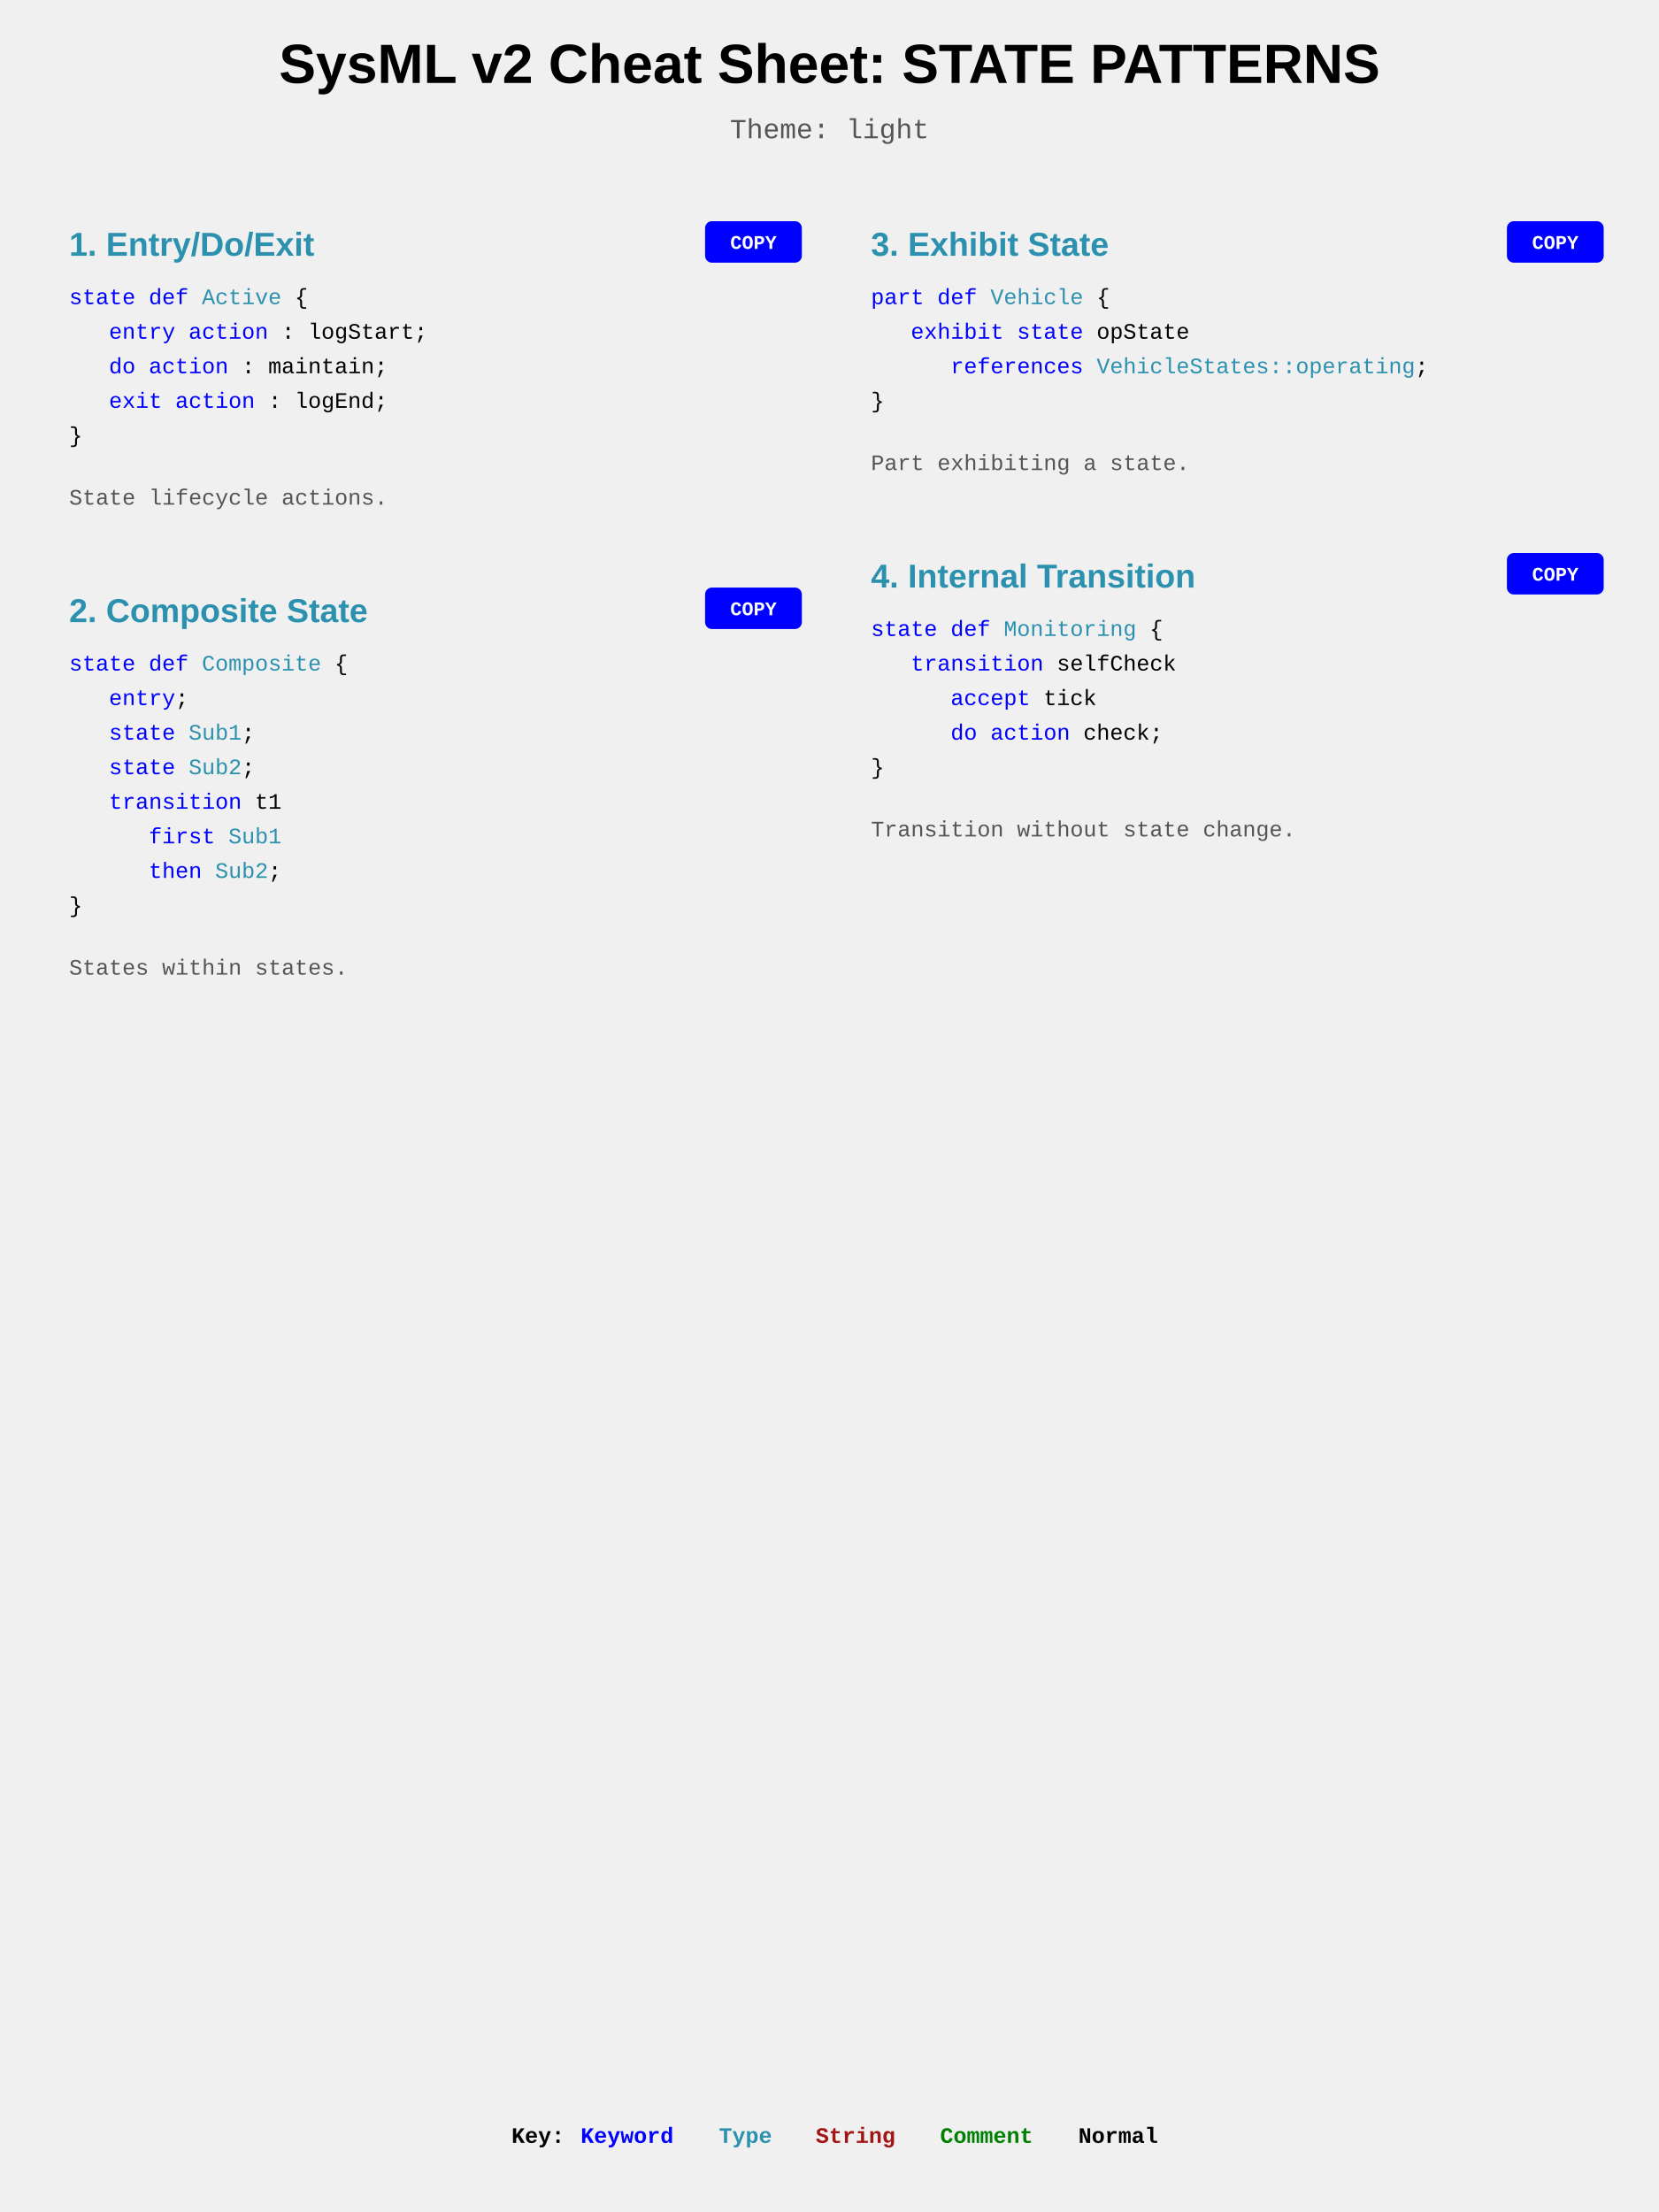
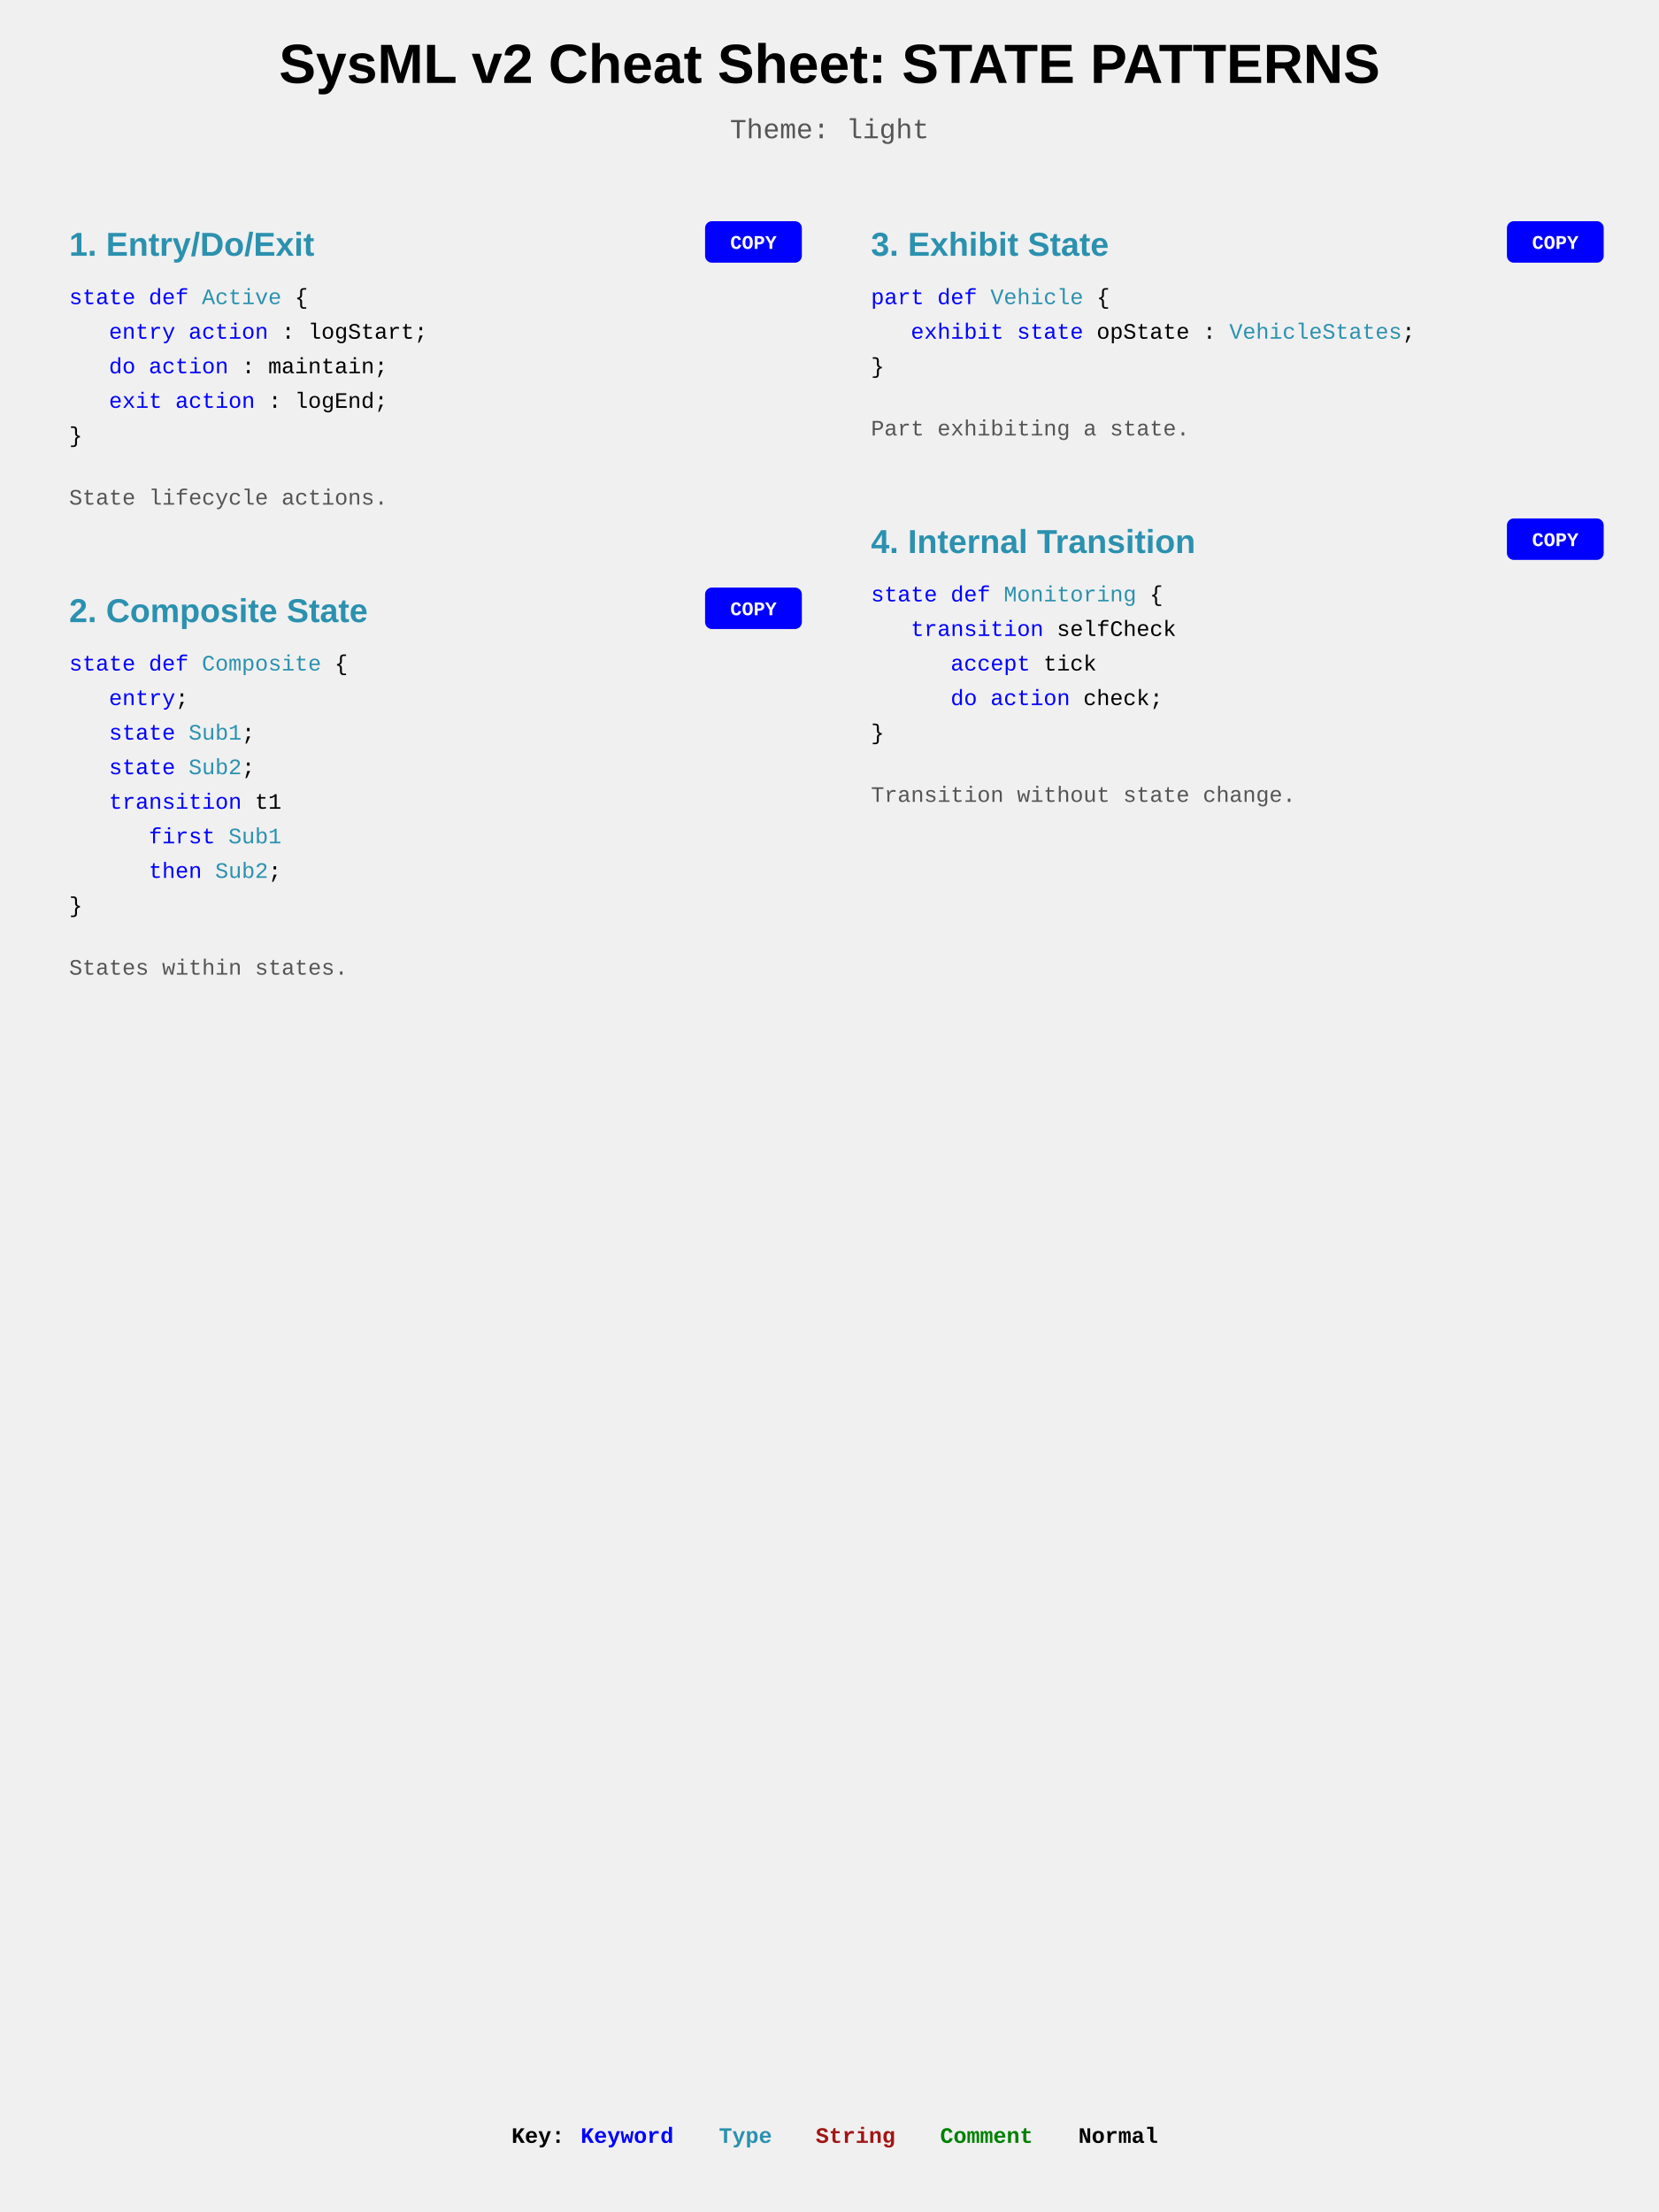
<svg xmlns="http://www.w3.org/2000/svg" width="1200" height="1600" viewBox="0 0 1200 1600" style="font-family: 'Consolas', 'Monaco', 'Courier New', monospace; background-color: #FFFFFF;">
  <text x="600.0" y="60" font-size="40" fill="#000000" font-weight="bold" text-anchor="middle" font-family="'Segoe UI', 'Arial', sans-serif">SysML v2 Cheat Sheet: STATE PATTERNS</text>
  <text x="600.0" y="100" font-size="20" fill="#555555" font-weight="normal" text-anchor="middle">Theme: light</text>
  <rect x="30" y="150" width="560.0" height="245" fill="#F0F0F0" rx="10" ry="10" />
  <text x="50" y="185" font-size="24" fill="#2B91AF" font-weight="bold" text-anchor="start" font-family="'Segoe UI', 'Arial', sans-serif">1. Entry/Do/Exit</text>
-   <text id="code_c7e274bbec2945db899a6bd811595415" style="display:none;">cGFja2FnZSBTdGF0ZVBhdHRlcm5zXzFFbnRyeURvRXhpdCB7CiAgICBwcml2YXRlIGltcG9ydCBTY2FsYXJWYWx1ZXM6Oio7CiAgICBwcml2YXRlIGltcG9ydCBTeXNNTDo6KjsKICAgIGFjdGlvbiBkZWYgbG9nU3RhcnQ7CiAgICBhY3Rpb24gZGVmIG1haW50YWluOwogICAgYWN0aW9uIGRlZiBsb2dFbmQ7CiAgICBzdGF0ZSBkZWYgQWN0aXZlIHsKICAgICAgIGVudHJ5IGFjdGlvbiA6IGxvZ1N0YXJ0OwogICAgICAgZG8gYWN0aW9uIDogbWFpbnRhaW47CiAgICAgICBleGl0IGFjdGlvbiA6IGxvZ0VuZDsKICAgIH0KfQ==</text>
+   <text id="code_6063a3b994ee40e2b2aa269b757a5d54" style="display:none;">cGFja2FnZSBTdGF0ZVBhdHRlcm5zXzFFbnRyeURvRXhpdCB7CiAgICBwcml2YXRlIGltcG9ydCBTY2FsYXJWYWx1ZXM6Oio7CiAgICBwcml2YXRlIGltcG9ydCBTeXNNTDo6KjsKICAgIGFjdGlvbiBkZWYgbG9nU3RhcnQ7CiAgICBhY3Rpb24gZGVmIG1haW50YWluOwogICAgYWN0aW9uIGRlZiBsb2dFbmQ7CiAgICBzdGF0ZSBkZWYgQWN0aXZlIHsKICAgICAgIGVudHJ5IGFjdGlvbiA6IGxvZ1N0YXJ0OwogICAgICAgZG8gYWN0aW9uIDogbWFpbnRhaW47CiAgICAgICBleGl0IGFjdGlvbiA6IGxvZ0VuZDsKICAgIH0KfQ==</text>
  <g style="cursor: pointer;">
    <rect x="510.0" y="160" width="70" height="30" fill="#0000FF" rx="5" ry="5" />
    <text x="545.0" y="180" font-size="14" fill="#FFFFFF" font-weight="bold" text-anchor="middle">COPY</text>
  </g>
  <text x="50" y="220" font-size="16" fill="#0000FF" font-weight="normal" text-anchor="start" font-family="'Consolas', 'Monaco', 'Courier New', monospace" font-style="normal" xml:space="preserve">state</text>
  <text x="98.0" y="220" font-size="16" fill="#000000" font-weight="normal" text-anchor="start" font-family="'Consolas', 'Monaco', 'Courier New', monospace" font-style="normal" xml:space="preserve"> </text>
  <text x="107.6" y="220" font-size="16" fill="#0000FF" font-weight="normal" text-anchor="start" font-family="'Consolas', 'Monaco', 'Courier New', monospace" font-style="normal" xml:space="preserve">def</text>
  <text x="136.4" y="220" font-size="16" fill="#2B91AF" font-weight="normal" text-anchor="start" font-family="'Consolas', 'Monaco', 'Courier New', monospace" font-style="normal" xml:space="preserve"> Active</text>
  <text x="203.6" y="220" font-size="16" fill="#000000" font-weight="normal" text-anchor="start" font-family="'Consolas', 'Monaco', 'Courier New', monospace" font-style="normal" xml:space="preserve"> {</text>
  <text x="50" y="245" font-size="16" fill="#0000FF" font-weight="normal" text-anchor="start" font-family="'Consolas', 'Monaco', 'Courier New', monospace" font-style="normal" xml:space="preserve">   entry</text>
  <text x="126.8" y="245" font-size="16" fill="#0000FF" font-weight="normal" text-anchor="start" font-family="'Consolas', 'Monaco', 'Courier New', monospace" font-style="normal" xml:space="preserve"> action</text>
  <text x="194.0" y="245" font-size="16" fill="#000000" font-weight="normal" text-anchor="start" font-family="'Consolas', 'Monaco', 'Courier New', monospace" font-style="normal" xml:space="preserve"> :</text>
  <text x="213.2" y="245" font-size="16" fill="#000000" font-weight="normal" text-anchor="start" font-family="'Consolas', 'Monaco', 'Courier New', monospace" font-style="normal" xml:space="preserve"> logStart</text>
  <text x="299.6" y="245" font-size="16" fill="#000000" font-weight="normal" text-anchor="start" font-family="'Consolas', 'Monaco', 'Courier New', monospace" font-style="normal" xml:space="preserve">;</text>
  <text x="50" y="270" font-size="16" fill="#0000FF" font-weight="normal" text-anchor="start" font-family="'Consolas', 'Monaco', 'Courier New', monospace" font-style="normal" xml:space="preserve">   do</text>
  <text x="98.0" y="270" font-size="16" fill="#0000FF" font-weight="normal" text-anchor="start" font-family="'Consolas', 'Monaco', 'Courier New', monospace" font-style="normal" xml:space="preserve"> action</text>
  <text x="165.2" y="270" font-size="16" fill="#000000" font-weight="normal" text-anchor="start" font-family="'Consolas', 'Monaco', 'Courier New', monospace" font-style="normal" xml:space="preserve"> :</text>
  <text x="184.4" y="270" font-size="16" fill="#000000" font-weight="normal" text-anchor="start" font-family="'Consolas', 'Monaco', 'Courier New', monospace" font-style="normal" xml:space="preserve"> maintain</text>
  <text x="270.8" y="270" font-size="16" fill="#000000" font-weight="normal" text-anchor="start" font-family="'Consolas', 'Monaco', 'Courier New', monospace" font-style="normal" xml:space="preserve">;</text>
  <text x="50" y="295" font-size="16" fill="#0000FF" font-weight="normal" text-anchor="start" font-family="'Consolas', 'Monaco', 'Courier New', monospace" font-style="normal" xml:space="preserve">   exit</text>
  <text x="117.2" y="295" font-size="16" fill="#0000FF" font-weight="normal" text-anchor="start" font-family="'Consolas', 'Monaco', 'Courier New', monospace" font-style="normal" xml:space="preserve"> action</text>
  <text x="184.4" y="295" font-size="16" fill="#000000" font-weight="normal" text-anchor="start" font-family="'Consolas', 'Monaco', 'Courier New', monospace" font-style="normal" xml:space="preserve"> :</text>
  <text x="203.6" y="295" font-size="16" fill="#000000" font-weight="normal" text-anchor="start" font-family="'Consolas', 'Monaco', 'Courier New', monospace" font-style="normal" xml:space="preserve"> logEnd</text>
  <text x="270.8" y="295" font-size="16" fill="#000000" font-weight="normal" text-anchor="start" font-family="'Consolas', 'Monaco', 'Courier New', monospace" font-style="normal" xml:space="preserve">;</text>
  <text x="50" y="320" font-size="16" fill="#000000" font-weight="normal" text-anchor="start" font-family="'Consolas', 'Monaco', 'Courier New', monospace" font-style="normal" xml:space="preserve">}</text>
  <text x="50" y="365" font-size="16" fill="#555555" font-weight="italic" text-anchor="start">State lifecycle actions.</text>
  <rect x="30" y="415" width="560.0" height="320" fill="#F0F0F0" rx="10" ry="10" />
  <text x="50" y="450" font-size="24" fill="#2B91AF" font-weight="bold" text-anchor="start" font-family="'Segoe UI', 'Arial', sans-serif">2. Composite State</text>
-   <text id="code_9ca7fe28d7ec4dcc89c0626181e04877" style="display:none;">cGFja2FnZSBTdGF0ZVBhdHRlcm5zXzJDb21wb3NpdGVTdGF0ZSB7CiAgICBwcml2YXRlIGltcG9ydCBTY2FsYXJWYWx1ZXM6Oio7CiAgICBwcml2YXRlIGltcG9ydCBTeXNNTDo6KjsKICAgIHN0YXRlIGRlZiBDb21wb3NpdGUgewogICAgICAgZW50cnk7CiAgICAgICBzdGF0ZSBTdWIxOwogICAgICAgc3RhdGUgU3ViMjsKICAgICAgIHRyYW5zaXRpb24gdDEKICAgICAgICAgIGZpcnN0IFN1YjEKICAgICAgICAgIHRoZW4gU3ViMjsKICAgIH0KfQ==</text>
+   <text id="code_1848d5a23cfa46878a838c3a9180e7db" style="display:none;">cGFja2FnZSBTdGF0ZVBhdHRlcm5zXzJDb21wb3NpdGVTdGF0ZSB7CiAgICBwcml2YXRlIGltcG9ydCBTY2FsYXJWYWx1ZXM6Oio7CiAgICBwcml2YXRlIGltcG9ydCBTeXNNTDo6KjsKICAgIHN0YXRlIGRlZiBDb21wb3NpdGUgewogICAgICAgZW50cnk7CiAgICAgICBzdGF0ZSBTdWIxOwogICAgICAgc3RhdGUgU3ViMjsKICAgICAgIHRyYW5zaXRpb24gdDEKICAgICAgICAgIGZpcnN0IFN1YjEKICAgICAgICAgIHRoZW4gU3ViMjsKICAgIH0KfQ==</text>
  <g style="cursor: pointer;">
    <rect x="510.0" y="425" width="70" height="30" fill="#0000FF" rx="5" ry="5" />
    <text x="545.0" y="445" font-size="14" fill="#FFFFFF" font-weight="bold" text-anchor="middle">COPY</text>
  </g>
  <text x="50" y="485" font-size="16" fill="#0000FF" font-weight="normal" text-anchor="start" font-family="'Consolas', 'Monaco', 'Courier New', monospace" font-style="normal" xml:space="preserve">state</text>
  <text x="98.0" y="485" font-size="16" fill="#000000" font-weight="normal" text-anchor="start" font-family="'Consolas', 'Monaco', 'Courier New', monospace" font-style="normal" xml:space="preserve"> </text>
  <text x="107.6" y="485" font-size="16" fill="#0000FF" font-weight="normal" text-anchor="start" font-family="'Consolas', 'Monaco', 'Courier New', monospace" font-style="normal" xml:space="preserve">def</text>
  <text x="136.4" y="485" font-size="16" fill="#2B91AF" font-weight="normal" text-anchor="start" font-family="'Consolas', 'Monaco', 'Courier New', monospace" font-style="normal" xml:space="preserve"> Composite</text>
  <text x="232.4" y="485" font-size="16" fill="#000000" font-weight="normal" text-anchor="start" font-family="'Consolas', 'Monaco', 'Courier New', monospace" font-style="normal" xml:space="preserve"> {</text>
  <text x="50" y="510" font-size="16" fill="#0000FF" font-weight="normal" text-anchor="start" font-family="'Consolas', 'Monaco', 'Courier New', monospace" font-style="normal" xml:space="preserve">   entry</text>
  <text x="126.8" y="510" font-size="16" fill="#000000" font-weight="normal" text-anchor="start" font-family="'Consolas', 'Monaco', 'Courier New', monospace" font-style="normal" xml:space="preserve">;</text>
  <text x="50" y="535" font-size="16" fill="#0000FF" font-weight="normal" text-anchor="start" font-family="'Consolas', 'Monaco', 'Courier New', monospace" font-style="normal" xml:space="preserve">   state</text>
  <text x="126.8" y="535" font-size="16" fill="#2B91AF" font-weight="normal" text-anchor="start" font-family="'Consolas', 'Monaco', 'Courier New', monospace" font-style="normal" xml:space="preserve"> Sub1</text>
  <text x="174.8" y="535" font-size="16" fill="#000000" font-weight="normal" text-anchor="start" font-family="'Consolas', 'Monaco', 'Courier New', monospace" font-style="normal" xml:space="preserve">;</text>
  <text x="50" y="560" font-size="16" fill="#0000FF" font-weight="normal" text-anchor="start" font-family="'Consolas', 'Monaco', 'Courier New', monospace" font-style="normal" xml:space="preserve">   state</text>
  <text x="126.8" y="560" font-size="16" fill="#2B91AF" font-weight="normal" text-anchor="start" font-family="'Consolas', 'Monaco', 'Courier New', monospace" font-style="normal" xml:space="preserve"> Sub2</text>
  <text x="174.8" y="560" font-size="16" fill="#000000" font-weight="normal" text-anchor="start" font-family="'Consolas', 'Monaco', 'Courier New', monospace" font-style="normal" xml:space="preserve">;</text>
  <text x="50" y="585" font-size="16" fill="#0000FF" font-weight="normal" text-anchor="start" font-family="'Consolas', 'Monaco', 'Courier New', monospace" font-style="normal" xml:space="preserve">   transition</text>
  <text x="174.8" y="585" font-size="16" fill="#000000" font-weight="normal" text-anchor="start" font-family="'Consolas', 'Monaco', 'Courier New', monospace" font-style="normal" xml:space="preserve"> t1</text>
  <text x="50" y="610" font-size="16" fill="#0000FF" font-weight="normal" text-anchor="start" font-family="'Consolas', 'Monaco', 'Courier New', monospace" font-style="normal" xml:space="preserve">      first</text>
  <text x="155.6" y="610" font-size="16" fill="#2B91AF" font-weight="normal" text-anchor="start" font-family="'Consolas', 'Monaco', 'Courier New', monospace" font-style="normal" xml:space="preserve"> Sub1</text>
  <text x="50" y="635" font-size="16" fill="#0000FF" font-weight="normal" text-anchor="start" font-family="'Consolas', 'Monaco', 'Courier New', monospace" font-style="normal" xml:space="preserve">      then</text>
  <text x="146.0" y="635" font-size="16" fill="#2B91AF" font-weight="normal" text-anchor="start" font-family="'Consolas', 'Monaco', 'Courier New', monospace" font-style="normal" xml:space="preserve"> Sub2</text>
  <text x="194.0" y="635" font-size="16" fill="#000000" font-weight="normal" text-anchor="start" font-family="'Consolas', 'Monaco', 'Courier New', monospace" font-style="normal" xml:space="preserve">;</text>
  <text x="50" y="660" font-size="16" fill="#000000" font-weight="normal" text-anchor="start" font-family="'Consolas', 'Monaco', 'Courier New', monospace" font-style="normal" xml:space="preserve">}</text>
  <text x="50" y="705" font-size="16" fill="#555555" font-weight="italic" text-anchor="start">States within states.</text>
-   <rect x="610.0" y="150" width="560.0" height="220" fill="#F0F0F0" rx="10" ry="10" />
+   <rect x="610.0" y="150" width="560.0" height="195" fill="#F0F0F0" rx="10" ry="10" />
  <text x="630.0" y="185" font-size="24" fill="#2B91AF" font-weight="bold" text-anchor="start" font-family="'Segoe UI', 'Arial', sans-serif">3. Exhibit State</text>
-   <text id="code_871a56e066844c6bbe523b5537d33a4e" style="display:none;">cGFja2FnZSBTdGF0ZVBhdHRlcm5zXzNFeGhpYml0U3RhdGUgewogICAgcHJpdmF0ZSBpbXBvcnQgU2NhbGFyVmFsdWVzOjoqOwogICAgcHJpdmF0ZSBpbXBvcnQgU3lzTUw6Oio7CiAgICBwYWNrYWdlIFZlaGljbGVTdGF0ZXMgeyBzdGF0ZSBvcGVyYXRpbmc7IH0KICAgIHBhcnQgZGVmIFZlaGljbGUgewogICAgICAgZXhoaWJpdCBzdGF0ZSBvcFN0YXRlCiAgICAgICAgICByZWZlcmVuY2VzIFZlaGljbGVTdGF0ZXM6Om9wZXJhdGluZzsKICAgIH0KfQ==</text>
+   <text id="code_898e17a3017446d1bf2d029c0e2a50ff" style="display:none;">cGFja2FnZSBTdGF0ZVBhdHRlcm5zXzNFeGhpYml0U3RhdGUgewogICAgcHJpdmF0ZSBpbXBvcnQgU2NhbGFyVmFsdWVzOjoqOwogICAgcHJpdmF0ZSBpbXBvcnQgU3lzTUw6Oio7CiAgICBzdGF0ZSBkZWYgVmVoaWNsZVN0YXRlcyB7IHN0YXRlIG9wZXJhdGluZzsgfQogICAgcGFydCBkZWYgVmVoaWNsZSB7CiAgICAgICBleGhpYml0IHN0YXRlIG9wU3RhdGUgOiBWZWhpY2xlU3RhdGVzOwogICAgfQp9</text>
  <g style="cursor: pointer;">
    <rect x="1090.0" y="160" width="70" height="30" fill="#0000FF" rx="5" ry="5" />
    <text x="1125.0" y="180" font-size="14" fill="#FFFFFF" font-weight="bold" text-anchor="middle">COPY</text>
  </g>
  <text x="630.0" y="220" font-size="16" fill="#0000FF" font-weight="normal" text-anchor="start" font-family="'Consolas', 'Monaco', 'Courier New', monospace" font-style="normal" xml:space="preserve">part</text>
-   <text x="668.4" y="220" font-size="16" fill="#0000FF" font-weight="normal" text-anchor="start" font-family="'Consolas', 'Monaco', 'Courier New', monospace" font-style="normal" xml:space="preserve"> def</text>
+   <text x="668.4" y="220" font-size="16" fill="#000000" font-weight="normal" text-anchor="start" font-family="'Consolas', 'Monaco', 'Courier New', monospace" font-style="normal" xml:space="preserve"> </text>
+   <text x="678.0" y="220" font-size="16" fill="#0000FF" font-weight="normal" text-anchor="start" font-family="'Consolas', 'Monaco', 'Courier New', monospace" font-style="normal" xml:space="preserve">def</text>
  <text x="706.8" y="220" font-size="16" fill="#2B91AF" font-weight="normal" text-anchor="start" font-family="'Consolas', 'Monaco', 'Courier New', monospace" font-style="normal" xml:space="preserve"> Vehicle</text>
  <text x="783.6" y="220" font-size="16" fill="#000000" font-weight="normal" text-anchor="start" font-family="'Consolas', 'Monaco', 'Courier New', monospace" font-style="normal" xml:space="preserve"> {</text>
  <text x="630.0" y="245" font-size="16" fill="#0000FF" font-weight="normal" text-anchor="start" font-family="'Consolas', 'Monaco', 'Courier New', monospace" font-style="normal" xml:space="preserve">   exhibit</text>
  <text x="726.0" y="245" font-size="16" fill="#0000FF" font-weight="normal" text-anchor="start" font-family="'Consolas', 'Monaco', 'Courier New', monospace" font-style="normal" xml:space="preserve"> state</text>
  <text x="783.6" y="245" font-size="16" fill="#000000" font-weight="normal" text-anchor="start" font-family="'Consolas', 'Monaco', 'Courier New', monospace" font-style="normal" xml:space="preserve"> opState</text>
-   <text x="630.0" y="270" font-size="16" fill="#0000FF" font-weight="normal" text-anchor="start" font-family="'Consolas', 'Monaco', 'Courier New', monospace" font-style="normal" xml:space="preserve">      references</text>
-   <text x="783.6" y="270" font-size="16" fill="#2B91AF" font-weight="normal" text-anchor="start" font-family="'Consolas', 'Monaco', 'Courier New', monospace" font-style="normal" xml:space="preserve"> VehicleStates::operating</text>
-   <text x="1023.6" y="270" font-size="16" fill="#000000" font-weight="normal" text-anchor="start" font-family="'Consolas', 'Monaco', 'Courier New', monospace" font-style="normal" xml:space="preserve">;</text>
-   <text x="630.0" y="295" font-size="16" fill="#000000" font-weight="normal" text-anchor="start" font-family="'Consolas', 'Monaco', 'Courier New', monospace" font-style="normal" xml:space="preserve">}</text>
-   <text x="630.0" y="340" font-size="16" fill="#555555" font-weight="italic" text-anchor="start">Part exhibiting a state.</text>
-   <rect x="610.0" y="390" width="560.0" height="245" fill="#F0F0F0" rx="10" ry="10" />
-   <text x="630.0" y="425" font-size="24" fill="#2B91AF" font-weight="bold" text-anchor="start" font-family="'Segoe UI', 'Arial', sans-serif">4. Internal Transition</text>
-   <text id="code_da34a3f5c21c403e9945bdbb84582ba3" style="display:none;">cGFja2FnZSBTdGF0ZVBhdHRlcm5zXzRJbnRlcm5hbFRyYW5zaXRpb24gewogICAgcHJpdmF0ZSBpbXBvcnQgU2NhbGFyVmFsdWVzOjoqOwogICAgcHJpdmF0ZSBpbXBvcnQgU3lzTUw6Oio7CiAgICBhY3Rpb24gZGVmIHRpY2s7CiAgICBhY3Rpb24gY2hlY2s7CiAgICBzdGF0ZSBkZWYgTW9uaXRvcmluZyB7CiAgICAgICBzdGF0ZSBJZGxlOwogICAgICAgLy8gSW50ZXJuYWwgYmVoYXZpb3IgKFNlbGYtdHJhbnNpdGlvbikKICAgICAgIHRyYW5zaXRpb24gdDEgZmlyc3QgSWRsZSBhY2NlcHQgdGljayBkbyBjaGVjayB0aGVuIElkbGU7CiAgICB9Cn0=</text>
+   <text x="860.4" y="245" font-size="16" fill="#000000" font-weight="normal" text-anchor="start" font-family="'Consolas', 'Monaco', 'Courier New', monospace" font-style="normal" xml:space="preserve"> :</text>
+   <text x="879.6" y="245" font-size="16" fill="#2B91AF" font-weight="normal" text-anchor="start" font-family="'Consolas', 'Monaco', 'Courier New', monospace" font-style="normal" xml:space="preserve"> VehicleStates</text>
+   <text x="1014.0" y="245" font-size="16" fill="#000000" font-weight="normal" text-anchor="start" font-family="'Consolas', 'Monaco', 'Courier New', monospace" font-style="normal" xml:space="preserve">;</text>
+   <text x="630.0" y="270" font-size="16" fill="#000000" font-weight="normal" text-anchor="start" font-family="'Consolas', 'Monaco', 'Courier New', monospace" font-style="normal" xml:space="preserve">}</text>
+   <text x="630.0" y="315" font-size="16" fill="#555555" font-weight="italic" text-anchor="start">Part exhibiting a state.</text>
+   <rect x="610.0" y="365" width="560.0" height="245" fill="#F0F0F0" rx="10" ry="10" />
+   <text x="630.0" y="400" font-size="24" fill="#2B91AF" font-weight="bold" text-anchor="start" font-family="'Segoe UI', 'Arial', sans-serif">4. Internal Transition</text>
+   <text id="code_09acd16582d249a89034ce5105c011bf" style="display:none;">cGFja2FnZSBTdGF0ZVBhdHRlcm5zXzRJbnRlcm5hbFRyYW5zaXRpb24gewogICAgcHJpdmF0ZSBpbXBvcnQgU2NhbGFyVmFsdWVzOjoqOwogICAgcHJpdmF0ZSBpbXBvcnQgU3lzTUw6Oio7CiAgICBhY3Rpb24gZGVmIHRpY2s7CiAgICBhY3Rpb24gY2hlY2s7CiAgICBzdGF0ZSBkZWYgTW9uaXRvcmluZyB7CiAgICAgICBzdGF0ZSBJZGxlOwogICAgICAgLy8gSW50ZXJuYWwgYmVoYXZpb3IgKFNlbGYtdHJhbnNpdGlvbikKICAgICAgIHRyYW5zaXRpb24gdDEgZmlyc3QgSWRsZSBhY2NlcHQgdGljayBkbyBjaGVjayB0aGVuIElkbGU7CiAgICB9Cn0=</text>
  <g style="cursor: pointer;">
-     <rect x="1090.0" y="400" width="70" height="30" fill="#0000FF" rx="5" ry="5" />
-     <text x="1125.0" y="420" font-size="14" fill="#FFFFFF" font-weight="bold" text-anchor="middle">COPY</text>
+     <rect x="1090.0" y="375" width="70" height="30" fill="#0000FF" rx="5" ry="5" />
+     <text x="1125.0" y="395" font-size="14" fill="#FFFFFF" font-weight="bold" text-anchor="middle">COPY</text>
  </g>
-   <text x="630.0" y="460" font-size="16" fill="#0000FF" font-weight="normal" text-anchor="start" font-family="'Consolas', 'Monaco', 'Courier New', monospace" font-style="normal" xml:space="preserve">state</text>
-   <text x="678.0" y="460" font-size="16" fill="#000000" font-weight="normal" text-anchor="start" font-family="'Consolas', 'Monaco', 'Courier New', monospace" font-style="normal" xml:space="preserve"> </text>
-   <text x="687.6" y="460" font-size="16" fill="#0000FF" font-weight="normal" text-anchor="start" font-family="'Consolas', 'Monaco', 'Courier New', monospace" font-style="normal" xml:space="preserve">def</text>
-   <text x="716.4" y="460" font-size="16" fill="#2B91AF" font-weight="normal" text-anchor="start" font-family="'Consolas', 'Monaco', 'Courier New', monospace" font-style="normal" xml:space="preserve"> Monitoring</text>
-   <text x="822.0" y="460" font-size="16" fill="#000000" font-weight="normal" text-anchor="start" font-family="'Consolas', 'Monaco', 'Courier New', monospace" font-style="normal" xml:space="preserve"> {</text>
-   <text x="630.0" y="485" font-size="16" fill="#0000FF" font-weight="normal" text-anchor="start" font-family="'Consolas', 'Monaco', 'Courier New', monospace" font-style="normal" xml:space="preserve">   transition</text>
-   <text x="754.8" y="485" font-size="16" fill="#000000" font-weight="normal" text-anchor="start" font-family="'Consolas', 'Monaco', 'Courier New', monospace" font-style="normal" xml:space="preserve"> selfCheck</text>
-   <text x="630.0" y="510" font-size="16" fill="#0000FF" font-weight="normal" text-anchor="start" font-family="'Consolas', 'Monaco', 'Courier New', monospace" font-style="normal" xml:space="preserve">      accept</text>
-   <text x="745.2" y="510" font-size="16" fill="#000000" font-weight="normal" text-anchor="start" font-family="'Consolas', 'Monaco', 'Courier New', monospace" font-style="normal" xml:space="preserve"> tick</text>
-   <text x="630.0" y="535" font-size="16" fill="#0000FF" font-weight="normal" text-anchor="start" font-family="'Consolas', 'Monaco', 'Courier New', monospace" font-style="normal" xml:space="preserve">      do</text>
-   <text x="706.8" y="535" font-size="16" fill="#0000FF" font-weight="normal" text-anchor="start" font-family="'Consolas', 'Monaco', 'Courier New', monospace" font-style="normal" xml:space="preserve"> action</text>
-   <text x="774.0" y="535" font-size="16" fill="#000000" font-weight="normal" text-anchor="start" font-family="'Consolas', 'Monaco', 'Courier New', monospace" font-style="normal" xml:space="preserve"> check</text>
-   <text x="831.6" y="535" font-size="16" fill="#000000" font-weight="normal" text-anchor="start" font-family="'Consolas', 'Monaco', 'Courier New', monospace" font-style="normal" xml:space="preserve">;</text>
-   <text x="630.0" y="560" font-size="16" fill="#000000" font-weight="normal" text-anchor="start" font-family="'Consolas', 'Monaco', 'Courier New', monospace" font-style="normal" xml:space="preserve">}</text>
-   <text x="630.0" y="605" font-size="16" fill="#555555" font-weight="italic" text-anchor="start">Transition without state change.</text>
+   <text x="630.0" y="435" font-size="16" fill="#0000FF" font-weight="normal" text-anchor="start" font-family="'Consolas', 'Monaco', 'Courier New', monospace" font-style="normal" xml:space="preserve">state</text>
+   <text x="678.0" y="435" font-size="16" fill="#000000" font-weight="normal" text-anchor="start" font-family="'Consolas', 'Monaco', 'Courier New', monospace" font-style="normal" xml:space="preserve"> </text>
+   <text x="687.6" y="435" font-size="16" fill="#0000FF" font-weight="normal" text-anchor="start" font-family="'Consolas', 'Monaco', 'Courier New', monospace" font-style="normal" xml:space="preserve">def</text>
+   <text x="716.4" y="435" font-size="16" fill="#2B91AF" font-weight="normal" text-anchor="start" font-family="'Consolas', 'Monaco', 'Courier New', monospace" font-style="normal" xml:space="preserve"> Monitoring</text>
+   <text x="822.0" y="435" font-size="16" fill="#000000" font-weight="normal" text-anchor="start" font-family="'Consolas', 'Monaco', 'Courier New', monospace" font-style="normal" xml:space="preserve"> {</text>
+   <text x="630.0" y="460" font-size="16" fill="#0000FF" font-weight="normal" text-anchor="start" font-family="'Consolas', 'Monaco', 'Courier New', monospace" font-style="normal" xml:space="preserve">   transition</text>
+   <text x="754.8" y="460" font-size="16" fill="#000000" font-weight="normal" text-anchor="start" font-family="'Consolas', 'Monaco', 'Courier New', monospace" font-style="normal" xml:space="preserve"> selfCheck</text>
+   <text x="630.0" y="485" font-size="16" fill="#0000FF" font-weight="normal" text-anchor="start" font-family="'Consolas', 'Monaco', 'Courier New', monospace" font-style="normal" xml:space="preserve">      accept</text>
+   <text x="745.2" y="485" font-size="16" fill="#000000" font-weight="normal" text-anchor="start" font-family="'Consolas', 'Monaco', 'Courier New', monospace" font-style="normal" xml:space="preserve"> tick</text>
+   <text x="630.0" y="510" font-size="16" fill="#0000FF" font-weight="normal" text-anchor="start" font-family="'Consolas', 'Monaco', 'Courier New', monospace" font-style="normal" xml:space="preserve">      do</text>
+   <text x="706.8" y="510" font-size="16" fill="#0000FF" font-weight="normal" text-anchor="start" font-family="'Consolas', 'Monaco', 'Courier New', monospace" font-style="normal" xml:space="preserve"> action</text>
+   <text x="774.0" y="510" font-size="16" fill="#000000" font-weight="normal" text-anchor="start" font-family="'Consolas', 'Monaco', 'Courier New', monospace" font-style="normal" xml:space="preserve"> check</text>
+   <text x="831.6" y="510" font-size="16" fill="#000000" font-weight="normal" text-anchor="start" font-family="'Consolas', 'Monaco', 'Courier New', monospace" font-style="normal" xml:space="preserve">;</text>
+   <text x="630.0" y="535" font-size="16" fill="#000000" font-weight="normal" text-anchor="start" font-family="'Consolas', 'Monaco', 'Courier New', monospace" font-style="normal" xml:space="preserve">}</text>
+   <text x="630.0" y="580" font-size="16" fill="#555555" font-weight="italic" text-anchor="start">Transition without state change.</text>
  <rect x="350.0" y="1520" width="500" height="50" fill="#F0F0F0" rx="5" ry="5" />
  <text x="370.0" y="1550" font-size="16" fill="#000000" font-weight="bold" text-anchor="start">Key:</text>
  <text x="420.0" y="1550" font-size="16" fill="#0000FF" font-weight="bold" text-anchor="start">Keyword</text>
  <text x="520.0" y="1550" font-size="16" fill="#2B91AF" font-weight="bold" text-anchor="start">Type</text>
  <text x="590.0" y="1550" font-size="16" fill="#A31515" font-weight="bold" text-anchor="start">String</text>
  <text x="680.0" y="1550" font-size="16" fill="#008000" font-weight="bold" text-anchor="start">Comment</text>
  <text x="780.0" y="1550" font-size="16" fill="#000000" font-weight="bold" text-anchor="start">Normal</text>
</svg>
